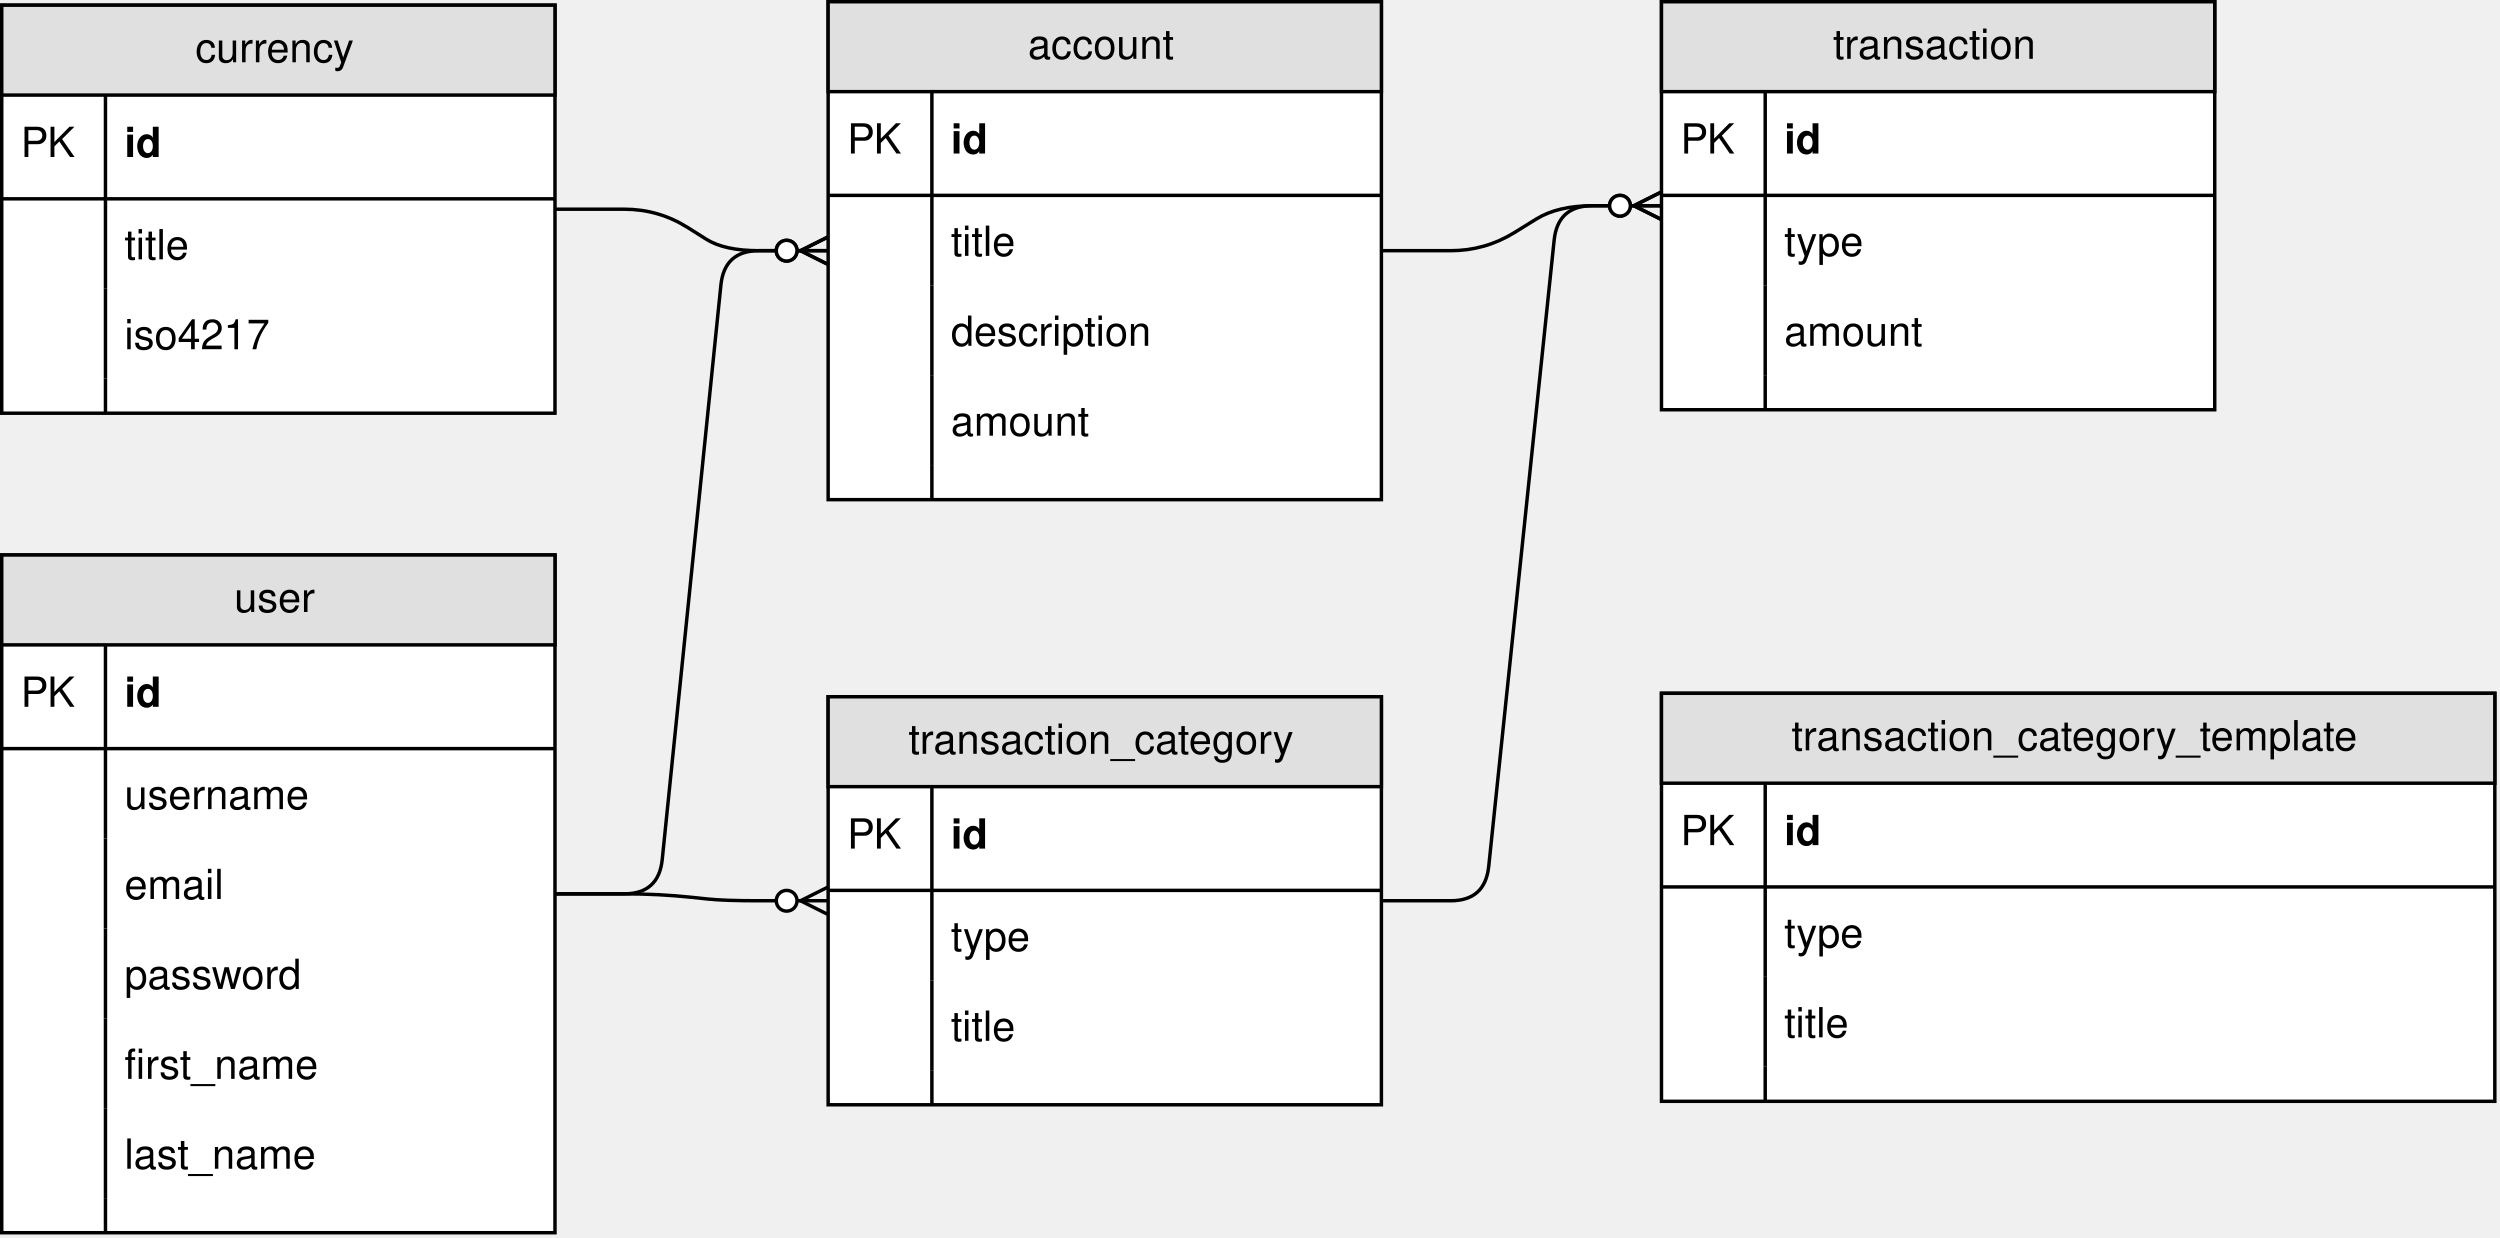
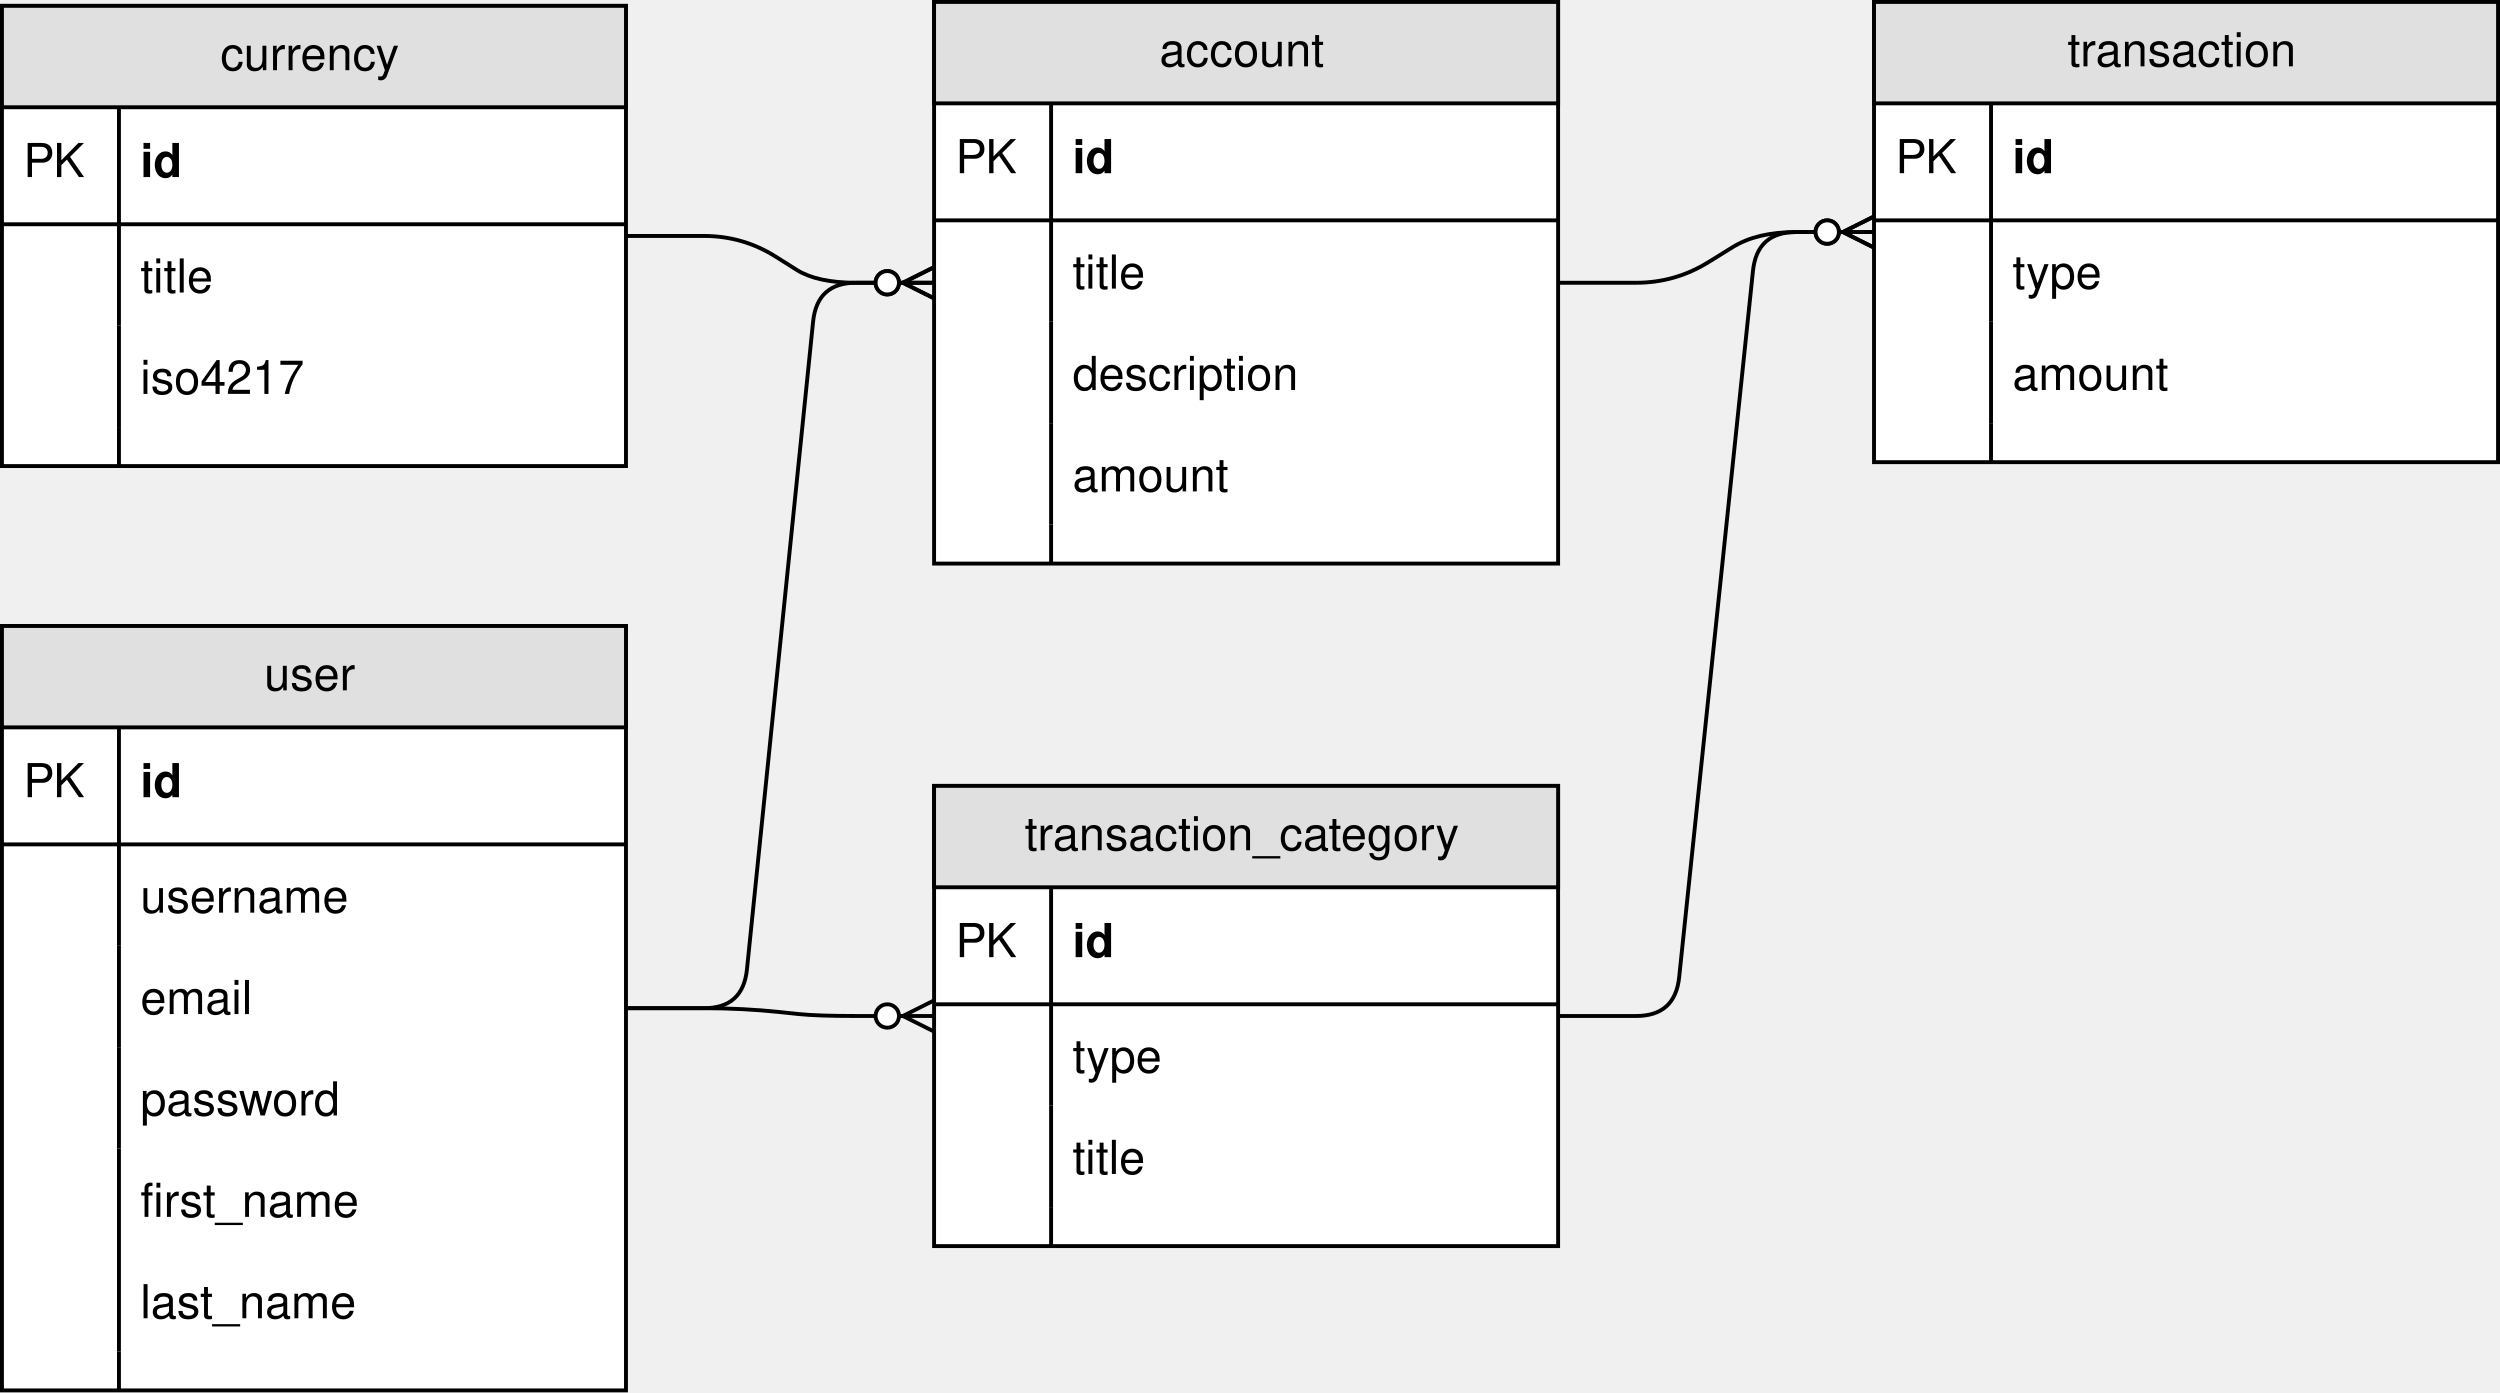
- <svg xmlns="http://www.w3.org/2000/svg" width="723px" height="358px" version="1.1">
+ <svg xmlns="http://www.w3.org/2000/svg" width="641px" height="357px" version="1.1">
  <defs>
    <clipPath id="mx-clip-34-186-121-29-0">
      <rect x="34" y="186" width="121" height="29" />
    </clipPath>
    <clipPath id="mx-clip-4-186-21-29-0">
      <rect x="4" y="186" width="21" height="29" />
    </clipPath>
    <clipPath id="mx-clip-34-221-121-25-0">
      <rect x="34" y="221" width="121" height="25" />
    </clipPath>
    <clipPath id="mx-clip-34-247-121-25-0">
      <rect x="34" y="247" width="121" height="25" />
    </clipPath>
    <clipPath id="mx-clip-34-273-121-25-0">
      <rect x="34" y="273" width="121" height="25" />
    </clipPath>
    <clipPath id="mx-clip-34-299-121-25-0">
      <rect x="34" y="299" width="121" height="25" />
    </clipPath>
    <clipPath id="mx-clip-34-325-121-25-0">
      <rect x="34" y="325" width="121" height="25" />
    </clipPath>
    <clipPath id="mx-clip-273-26-121-29-0">
      <rect x="273" y="26" width="121" height="29" />
    </clipPath>
    <clipPath id="mx-clip-243-26-21-29-0">
      <rect x="243" y="26" width="21" height="29" />
    </clipPath>
    <clipPath id="mx-clip-273-61-121-25-0">
      <rect x="273" y="61" width="121" height="25" />
    </clipPath>
    <clipPath id="mx-clip-273-87-121-25-0">
      <rect x="273" y="87" width="121" height="25" />
    </clipPath>
    <clipPath id="mx-clip-273-113-121-25-0">
      <rect x="273" y="113" width="121" height="25" />
    </clipPath>
    <clipPath id="mx-clip-514-26-121-29-0">
      <rect x="514" y="26" width="121" height="29" />
    </clipPath>
    <clipPath id="mx-clip-484-26-21-29-0">
      <rect x="484" y="26" width="21" height="29" />
    </clipPath>
    <clipPath id="mx-clip-514-61-121-25-0">
      <rect x="514" y="61" width="121" height="25" />
    </clipPath>
    <clipPath id="mx-clip-514-87-121-25-0">
      <rect x="514" y="87" width="121" height="25" />
    </clipPath>
    <clipPath id="mx-clip-273-227-121-29-0">
      <rect x="273" y="227" width="121" height="29" />
    </clipPath>
    <clipPath id="mx-clip-243-227-21-29-0">
      <rect x="243" y="227" width="21" height="29" />
    </clipPath>
    <clipPath id="mx-clip-273-262-121-25-0">
      <rect x="273" y="262" width="121" height="25" />
    </clipPath>
    <clipPath id="mx-clip-273-288-121-25-0">
      <rect x="273" y="288" width="121" height="25" />
    </clipPath>
    <clipPath id="mx-clip-34-27-121-29-0">
      <rect x="34" y="27" width="121" height="29" />
    </clipPath>
    <clipPath id="mx-clip-4-27-21-29-0">
      <rect x="4" y="27" width="21" height="29" />
    </clipPath>
    <clipPath id="mx-clip-34-62-121-25-0">
      <rect x="34" y="62" width="121" height="25" />
    </clipPath>
    <clipPath id="mx-clip-34-88-121-25-0">
      <rect x="34" y="88" width="121" height="25" />
-     </clipPath>
-     <clipPath id="mx-clip-514-226-202-29-0">
-       <rect x="514" y="226" width="202" height="29" />
-     </clipPath>
-     <clipPath id="mx-clip-484-226-21-29-0">
-       <rect x="484" y="226" width="21" height="29" />
-     </clipPath>
-     <clipPath id="mx-clip-514-261-202-25-0">
-       <rect x="514" y="261" width="202" height="25" />
-     </clipPath>
-     <clipPath id="mx-clip-514-287-202-25-0">
-       <rect x="514" y="287" width="202" height="25" />
    </clipPath>
  </defs>
  <g transform="translate(0.5,0.5)">
    <rect x="0" y="160" width="160" height="196" fill="#ffffff" stroke="#000000" pointer-events="none" />
    <path d="M 0 186 L 0 160 L 160 160 L 160 186 Z" fill="#e0e0e0" stroke="#000000" stroke-miterlimit="10" pointer-events="none" />
    <g fill="#000000" font-family="Helvetica" text-anchor="middle" font-size="12px">
      <text x="78.91" y="176.5">user</text>
    </g>
    <path d="M 0 186 M 160 186 M 160 216 L 0 216" fill="none" stroke="#000000" stroke-miterlimit="10" pointer-events="none" />
    <g fill="#000000" font-family="Helvetica" font-weight="bold" text-decoration="underline" clip-path="url(#mx-clip-34-186-121-29-0)" font-size="12px">
      <text x="35.5" y="203.91">id</text>
    </g>
    <path d="M 0 186 M 30 186 L 30 216 M 0 216" fill="none" stroke="#000000" stroke-miterlimit="10" pointer-events="none" />
    <g fill="#000000" font-family="Helvetica" clip-path="url(#mx-clip-4-186-21-29-0)" font-size="12px">
      <text x="5.5" y="203.91">PK</text>
    </g>
    <path d="M 0 216 M 160 216 M 160 242 M 0 242" fill="none" stroke="#000000" stroke-miterlimit="10" pointer-events="none" />
    <g fill="#000000" font-family="Helvetica" clip-path="url(#mx-clip-34-221-121-25-0)" font-size="12px">
      <text x="35.5" y="233.5">username</text>
    </g>
    <path d="M 0 216 M 30 216 L 30 242 M 0 242" fill="none" stroke="#000000" stroke-miterlimit="10" pointer-events="none" />
    <path d="M 0 242 M 160 242 M 160 268 M 0 268" fill="none" stroke="#000000" stroke-miterlimit="10" pointer-events="none" />
    <g fill="#000000" font-family="Helvetica" clip-path="url(#mx-clip-34-247-121-25-0)" font-size="12px">
      <text x="35.5" y="259.5">email</text>
    </g>
    <path d="M 0 242 M 30 242 L 30 268 M 0 268" fill="none" stroke="#000000" stroke-miterlimit="10" pointer-events="none" />
    <path d="M 0 268 M 160 268 M 160 294 M 0 294" fill="none" stroke="#000000" stroke-miterlimit="10" pointer-events="none" />
    <g fill="#000000" font-family="Helvetica" clip-path="url(#mx-clip-34-273-121-25-0)" font-size="12px">
      <text x="35.5" y="285.5">password</text>
    </g>
    <path d="M 0 268 M 30 268 L 30 294 M 0 294" fill="none" stroke="#000000" stroke-miterlimit="10" pointer-events="none" />
    <path d="M 0 294 M 160 294 M 160 320 M 0 320" fill="none" stroke="#000000" stroke-miterlimit="10" pointer-events="none" />
    <g fill="#000000" font-family="Helvetica" clip-path="url(#mx-clip-34-299-121-25-0)" font-size="12px">
      <text x="35.5" y="311.5">first_name</text>
    </g>
    <path d="M 0 294 M 30 294 L 30 320 M 0 320" fill="none" stroke="#000000" stroke-miterlimit="10" pointer-events="none" />
    <path d="M 0 320 M 160 320 M 160 346 M 0 346" fill="none" stroke="#000000" stroke-miterlimit="10" pointer-events="none" />
    <g fill="#000000" font-family="Helvetica" clip-path="url(#mx-clip-34-325-121-25-0)" font-size="12px">
      <text x="35.5" y="337.5">last_name</text>
    </g>
    <path d="M 0 320 M 30 320 L 30 346 M 0 346" fill="none" stroke="#000000" stroke-miterlimit="10" pointer-events="none" />
    <path d="M 0 346 M 160 346 M 160 356 M 0 356" fill="none" stroke="#000000" stroke-miterlimit="10" pointer-events="none" />
    <path d="M 0 346 M 30 346 L 30 356 M 0 356" fill="none" stroke="#000000" stroke-miterlimit="10" pointer-events="none" />
    <rect x="239" y="0" width="160" height="144" fill="#ffffff" stroke="#000000" pointer-events="none" />
    <path d="M 239 26 L 239 0 L 399 0 L 399 26 Z" fill="#e0e0e0" stroke="#000000" stroke-miterlimit="10" pointer-events="none" />
    <g fill="#000000" font-family="Helvetica" text-anchor="middle" font-size="12px">
      <text x="317.91" y="16.5">account</text>
    </g>
    <path d="M 239 26 M 399 26 M 399 56 L 239 56" fill="none" stroke="#000000" stroke-miterlimit="10" pointer-events="none" />
    <g fill="#000000" font-family="Helvetica" font-weight="bold" text-decoration="underline" clip-path="url(#mx-clip-273-26-121-29-0)" font-size="12px">
      <text x="274.5" y="43.91">id</text>
    </g>
    <path d="M 239 26 M 269 26 L 269 56 M 239 56" fill="none" stroke="#000000" stroke-miterlimit="10" pointer-events="none" />
    <g fill="#000000" font-family="Helvetica" clip-path="url(#mx-clip-243-26-21-29-0)" font-size="12px">
      <text x="244.5" y="43.91">PK</text>
    </g>
    <path d="M 239 56 M 399 56 M 399 82 M 239 82" fill="none" stroke="#000000" stroke-miterlimit="10" pointer-events="none" />
    <g fill="#000000" font-family="Helvetica" clip-path="url(#mx-clip-273-61-121-25-0)" font-size="12px">
      <text x="274.5" y="73.5">title</text>
    </g>
    <path d="M 239 56 M 269 56 L 269 82 M 239 82" fill="none" stroke="#000000" stroke-miterlimit="10" pointer-events="none" />
    <path d="M 239 82 M 399 82 M 399 108 M 239 108" fill="none" stroke="#000000" stroke-miterlimit="10" pointer-events="none" />
    <g fill="#000000" font-family="Helvetica" clip-path="url(#mx-clip-273-87-121-25-0)" font-size="12px">
      <text x="274.5" y="99.5">description</text>
    </g>
    <path d="M 239 82 M 269 82 L 269 108 M 239 108" fill="none" stroke="#000000" stroke-miterlimit="10" pointer-events="none" />
    <path d="M 239 108 M 399 108 M 399 134 M 239 134" fill="none" stroke="#000000" stroke-miterlimit="10" pointer-events="none" />
    <g fill="#000000" font-family="Helvetica" clip-path="url(#mx-clip-273-113-121-25-0)" font-size="12px">
      <text x="274.5" y="125.5">amount</text>
    </g>
    <path d="M 239 108 M 269 108 L 269 134 M 239 134" fill="none" stroke="#000000" stroke-miterlimit="10" pointer-events="none" />
    <path d="M 239 134 M 399 134 M 399 144 M 239 144" fill="none" stroke="#000000" stroke-miterlimit="10" pointer-events="none" />
    <path d="M 239 134 M 269 134 L 269 144 M 239 144" fill="none" stroke="#000000" stroke-miterlimit="10" pointer-events="none" />
    <path d="M 160 258 L 180 258 Q 190 258 191.02 248.05 L 207.98 81.95 Q 209 72 219 72 L 239 72" fill="none" stroke="#000000" stroke-miterlimit="10" pointer-events="none" />
    <ellipse cx="227" cy="72" rx="3" ry="3" fill="#ffffff" stroke="#000000" pointer-events="none" />
    <path d="M 239 68 L 231 72 L 239 76" fill="none" stroke="#000000" stroke-miterlimit="10" pointer-events="none" />
    <rect x="480" y="0" width="160" height="118" fill="#ffffff" stroke="#000000" pointer-events="none" />
    <path d="M 480 26 L 480 0 L 640 0 L 640 26 Z" fill="#e0e0e0" stroke="#000000" stroke-miterlimit="10" pointer-events="none" />
    <g fill="#000000" font-family="Helvetica" text-anchor="middle" font-size="12px">
      <text x="558.91" y="16.5">transaction</text>
    </g>
    <path d="M 480 26 M 640 26 M 640 56 L 480 56" fill="none" stroke="#000000" stroke-miterlimit="10" pointer-events="none" />
    <g fill="#000000" font-family="Helvetica" font-weight="bold" text-decoration="underline" clip-path="url(#mx-clip-514-26-121-29-0)" font-size="12px">
      <text x="515.5" y="43.91">id</text>
    </g>
    <path d="M 480 26 M 510 26 L 510 56 M 480 56" fill="none" stroke="#000000" stroke-miterlimit="10" pointer-events="none" />
    <g fill="#000000" font-family="Helvetica" clip-path="url(#mx-clip-484-26-21-29-0)" font-size="12px">
      <text x="485.5" y="43.91">PK</text>
    </g>
    <path d="M 480 56 M 640 56 M 640 82 M 480 82" fill="none" stroke="#000000" stroke-miterlimit="10" pointer-events="none" />
    <g fill="#000000" font-family="Helvetica" clip-path="url(#mx-clip-514-61-121-25-0)" font-size="12px">
      <text x="515.5" y="73.5">type</text>
    </g>
    <path d="M 480 56 M 510 56 L 510 82 M 480 82" fill="none" stroke="#000000" stroke-miterlimit="10" pointer-events="none" />
    <path d="M 480 82 M 640 82 M 640 108 M 480 108" fill="none" stroke="#000000" stroke-miterlimit="10" pointer-events="none" />
    <g fill="#000000" font-family="Helvetica" clip-path="url(#mx-clip-514-87-121-25-0)" font-size="12px">
      <text x="515.5" y="99.5">amount</text>
    </g>
    <path d="M 480 82 M 510 82 L 510 108 M 480 108" fill="none" stroke="#000000" stroke-miterlimit="10" pointer-events="none" />
    <path d="M 480 108 M 640 108 M 640 118 M 480 118" fill="none" stroke="#000000" stroke-miterlimit="10" pointer-events="none" />
    <path d="M 480 108 M 510 108 L 510 118 M 480 118" fill="none" stroke="#000000" stroke-miterlimit="10" pointer-events="none" />
    <path d="M 399 72 L 419 72 Q 429 72 437.5 66.74 L 443.75 62.87 Q 450 59 460 59 L 480 59" fill="none" stroke="#000000" stroke-miterlimit="10" pointer-events="none" />
    <ellipse cx="468" cy="59" rx="3" ry="3" fill="#ffffff" stroke="#000000" pointer-events="none" />
    <path d="M 480 55 L 472 59 L 480 63" fill="none" stroke="#000000" stroke-miterlimit="10" pointer-events="none" />
    <rect x="239" y="201" width="160" height="118" fill="#ffffff" stroke="#000000" pointer-events="none" />
    <path d="M 239 227 L 239 201 L 399 201 L 399 227 Z" fill="#e0e0e0" stroke="#000000" stroke-miterlimit="10" pointer-events="none" />
    <g fill="#000000" font-family="Helvetica" text-anchor="middle" font-size="12px">
      <text x="317.91" y="217.5">transaction_category</text>
    </g>
    <path d="M 239 227 M 399 227 M 399 257 L 239 257" fill="none" stroke="#000000" stroke-miterlimit="10" pointer-events="none" />
    <g fill="#000000" font-family="Helvetica" font-weight="bold" text-decoration="underline" clip-path="url(#mx-clip-273-227-121-29-0)" font-size="12px">
      <text x="274.5" y="244.91">id</text>
    </g>
    <path d="M 239 227 M 269 227 L 269 257 M 239 257" fill="none" stroke="#000000" stroke-miterlimit="10" pointer-events="none" />
    <g fill="#000000" font-family="Helvetica" clip-path="url(#mx-clip-243-227-21-29-0)" font-size="12px">
      <text x="244.5" y="244.91">PK</text>
    </g>
    <path d="M 239 257 M 399 257 M 399 283 M 239 283" fill="none" stroke="#000000" stroke-miterlimit="10" pointer-events="none" />
    <g fill="#000000" font-family="Helvetica" clip-path="url(#mx-clip-273-262-121-25-0)" font-size="12px">
      <text x="274.5" y="274.5">type</text>
    </g>
    <path d="M 239 257 M 269 257 L 269 283 M 239 283" fill="none" stroke="#000000" stroke-miterlimit="10" pointer-events="none" />
    <path d="M 239 283 M 399 283 M 399 309 M 239 309" fill="none" stroke="#000000" stroke-miterlimit="10" pointer-events="none" />
    <g fill="#000000" font-family="Helvetica" clip-path="url(#mx-clip-273-288-121-25-0)" font-size="12px">
      <text x="274.5" y="300.5">title</text>
    </g>
    <path d="M 239 283 M 269 283 L 269 309 M 239 309" fill="none" stroke="#000000" stroke-miterlimit="10" pointer-events="none" />
    <path d="M 239 309 M 399 309 M 399 319 M 239 319" fill="none" stroke="#000000" stroke-miterlimit="10" pointer-events="none" />
    <path d="M 239 309 M 269 309 L 269 319 M 239 319" fill="none" stroke="#000000" stroke-miterlimit="10" pointer-events="none" />
    <path d="M 160 258 L 180 258 Q 190 258 199.5 259 L 204.25 259.5 Q 209 260 219 260 L 239 260" fill="none" stroke="#000000" stroke-miterlimit="10" pointer-events="none" />
    <ellipse cx="227" cy="260" rx="3" ry="3" fill="#ffffff" stroke="#000000" pointer-events="none" />
    <path d="M 239 256 L 231 260 L 239 264" fill="none" stroke="#000000" stroke-miterlimit="10" pointer-events="none" />
    <rect x="0" y="1" width="160" height="118" fill="#ffffff" stroke="#000000" pointer-events="none" />
    <path d="M 0 27 L 0 1 L 160 1 L 160 27 Z" fill="#e0e0e0" stroke="#000000" stroke-miterlimit="10" pointer-events="none" />
    <g fill="#000000" font-family="Helvetica" text-anchor="middle" font-size="12px">
      <text x="78.91" y="17.5">currency</text>
    </g>
    <path d="M 0 27 M 160 27 M 160 57 L 0 57" fill="none" stroke="#000000" stroke-miterlimit="10" pointer-events="none" />
    <g fill="#000000" font-family="Helvetica" font-weight="bold" text-decoration="underline" clip-path="url(#mx-clip-34-27-121-29-0)" font-size="12px">
      <text x="35.5" y="44.91">id</text>
    </g>
    <path d="M 0 27 M 30 27 L 30 57 M 0 57" fill="none" stroke="#000000" stroke-miterlimit="10" pointer-events="none" />
    <g fill="#000000" font-family="Helvetica" clip-path="url(#mx-clip-4-27-21-29-0)" font-size="12px">
      <text x="5.5" y="44.91">PK</text>
    </g>
    <path d="M 0 57 M 160 57 M 160 83 M 0 83" fill="none" stroke="#000000" stroke-miterlimit="10" pointer-events="none" />
    <g fill="#000000" font-family="Helvetica" clip-path="url(#mx-clip-34-62-121-25-0)" font-size="12px">
      <text x="35.5" y="74.5">title</text>
    </g>
    <path d="M 0 57 M 30 57 L 30 83 M 0 83" fill="none" stroke="#000000" stroke-miterlimit="10" pointer-events="none" />
    <path d="M 0 83 M 160 83 M 160 109 M 0 109" fill="none" stroke="#000000" stroke-miterlimit="10" pointer-events="none" />
    <g fill="#000000" font-family="Helvetica" clip-path="url(#mx-clip-34-88-121-25-0)" font-size="12px">
      <text x="35.5" y="100.5">iso4217</text>
    </g>
    <path d="M 0 83 M 30 83 L 30 109 M 0 109" fill="none" stroke="#000000" stroke-miterlimit="10" pointer-events="none" />
    <path d="M 0 109 M 160 109 M 160 119 M 0 119" fill="none" stroke="#000000" stroke-miterlimit="10" pointer-events="none" />
    <path d="M 0 109 M 30 109 L 30 119 M 0 119" fill="none" stroke="#000000" stroke-miterlimit="10" pointer-events="none" />
    <path d="M 160 60 L 180 60 Q 190 60 198.45 65.34 L 203.73 68.67 Q 209 72 219 72 L 239 72" fill="none" stroke="#000000" stroke-miterlimit="10" pointer-events="none" />
    <ellipse cx="227" cy="72" rx="3" ry="3" fill="#ffffff" stroke="#000000" pointer-events="none" />
    <path d="M 239 68 L 231 72 L 239 76" fill="none" stroke="#000000" stroke-miterlimit="10" pointer-events="none" />
    <path d="M 399 260 L 419 260 Q 429 260 430.04 250.05 L 448.96 68.95 Q 450 59 460 59 L 480 59" fill="none" stroke="#000000" stroke-miterlimit="10" pointer-events="none" />
    <ellipse cx="468" cy="59" rx="3" ry="3" fill="#ffffff" stroke="#000000" pointer-events="none" />
    <path d="M 480 55 L 472 59 L 480 63" fill="none" stroke="#000000" stroke-miterlimit="10" pointer-events="none" />
-     <rect x="480" y="200" width="241" height="118" fill="#ffffff" stroke="#000000" pointer-events="none" />
-     <path d="M 480 226 L 480 200 L 721 200 L 721 226 Z" fill="#e0e0e0" stroke="#000000" stroke-miterlimit="10" pointer-events="none" />
-     <g fill="#000000" font-family="Helvetica" text-anchor="middle" font-size="12px">
-       <text x="599.41" y="216.5">transaction_category_template</text>
-     </g>
-     <path d="M 480 226 M 721 226 M 721 256 L 480 256" fill="none" stroke="#000000" stroke-miterlimit="10" pointer-events="none" />
-     <g fill="#000000" font-family="Helvetica" font-weight="bold" text-decoration="underline" clip-path="url(#mx-clip-514-226-202-29-0)" font-size="12px">
-       <text x="515.5" y="243.91">id</text>
-     </g>
-     <path d="M 480 226 M 510 226 L 510 256 M 480 256" fill="none" stroke="#000000" stroke-miterlimit="10" pointer-events="none" />
-     <g fill="#000000" font-family="Helvetica" clip-path="url(#mx-clip-484-226-21-29-0)" font-size="12px">
-       <text x="485.5" y="243.91">PK</text>
-     </g>
-     <path d="M 480 256 M 721 256 M 721 282 M 480 282" fill="none" stroke="#000000" stroke-miterlimit="10" pointer-events="none" />
-     <g fill="#000000" font-family="Helvetica" clip-path="url(#mx-clip-514-261-202-25-0)" font-size="12px">
-       <text x="515.5" y="273.5">type</text>
-     </g>
-     <path d="M 480 256 M 510 256 L 510 282 M 480 282" fill="none" stroke="#000000" stroke-miterlimit="10" pointer-events="none" />
-     <path d="M 480 282 M 721 282 M 721 308 M 480 308" fill="none" stroke="#000000" stroke-miterlimit="10" pointer-events="none" />
-     <g fill="#000000" font-family="Helvetica" clip-path="url(#mx-clip-514-287-202-25-0)" font-size="12px">
-       <text x="515.5" y="299.5">title</text>
-     </g>
-     <path d="M 480 282 M 510 282 L 510 308 M 480 308" fill="none" stroke="#000000" stroke-miterlimit="10" pointer-events="none" />
-     <path d="M 480 308 M 721 308 M 721 318 M 480 318" fill="none" stroke="#000000" stroke-miterlimit="10" pointer-events="none" />
-     <path d="M 480 308 M 510 308 L 510 318 M 480 318" fill="none" stroke="#000000" stroke-miterlimit="10" pointer-events="none" />
  </g>
</svg>
